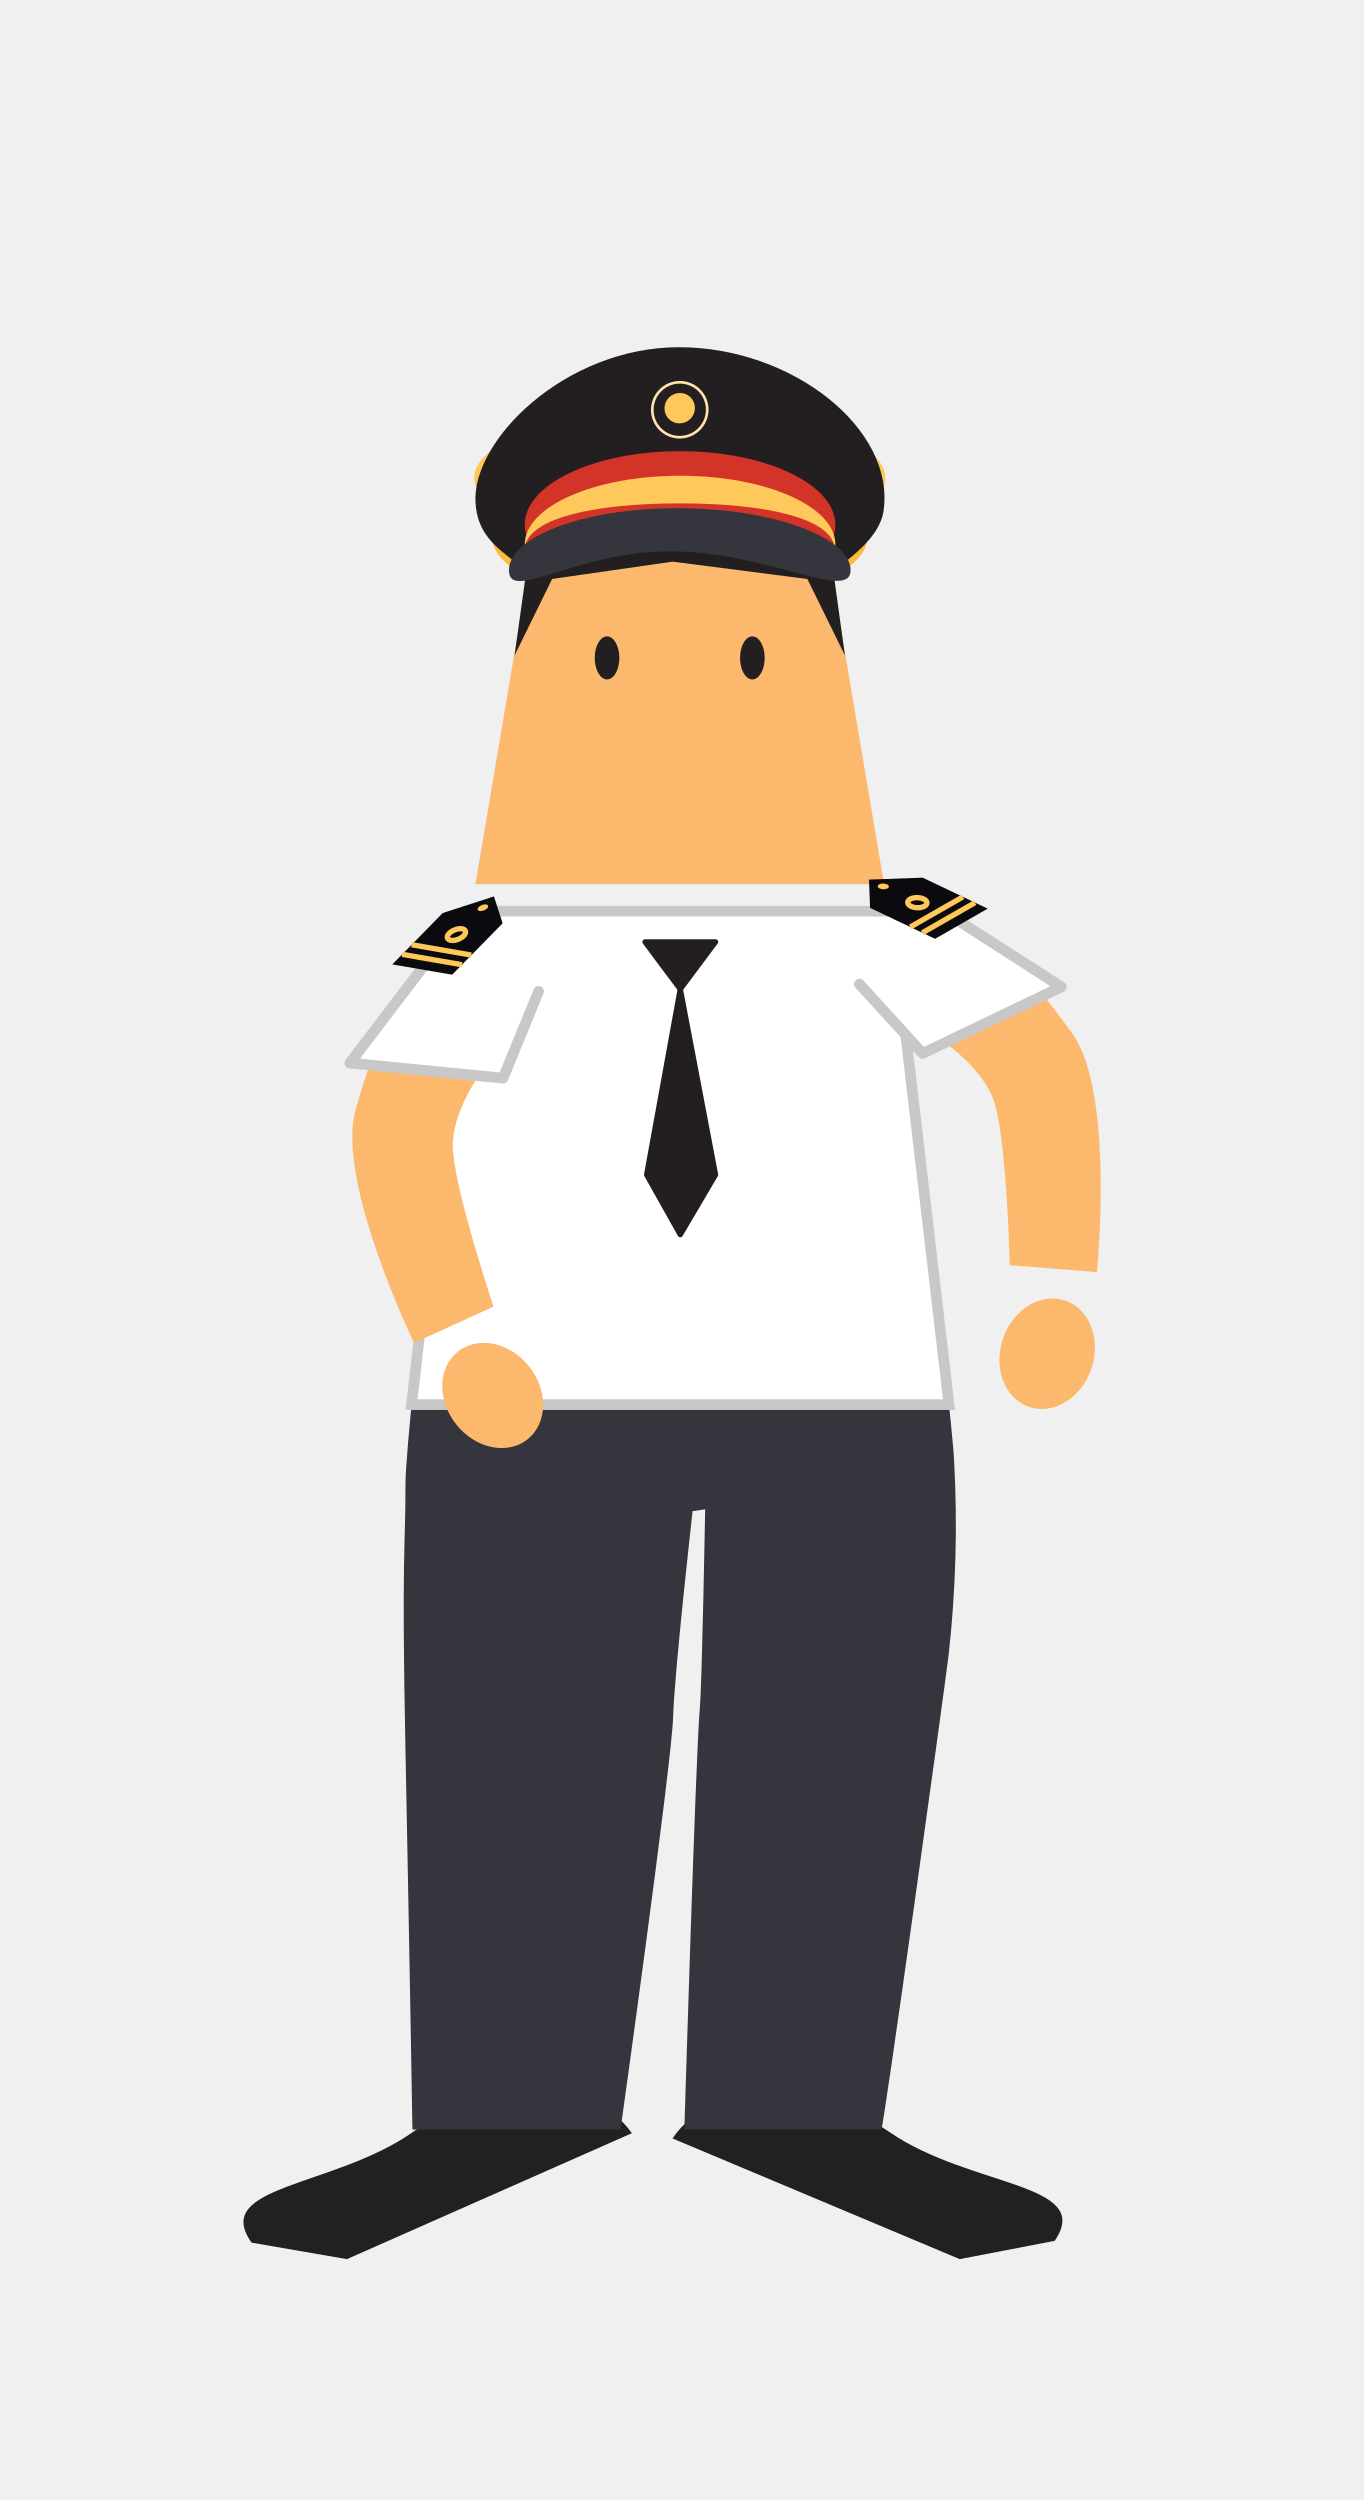
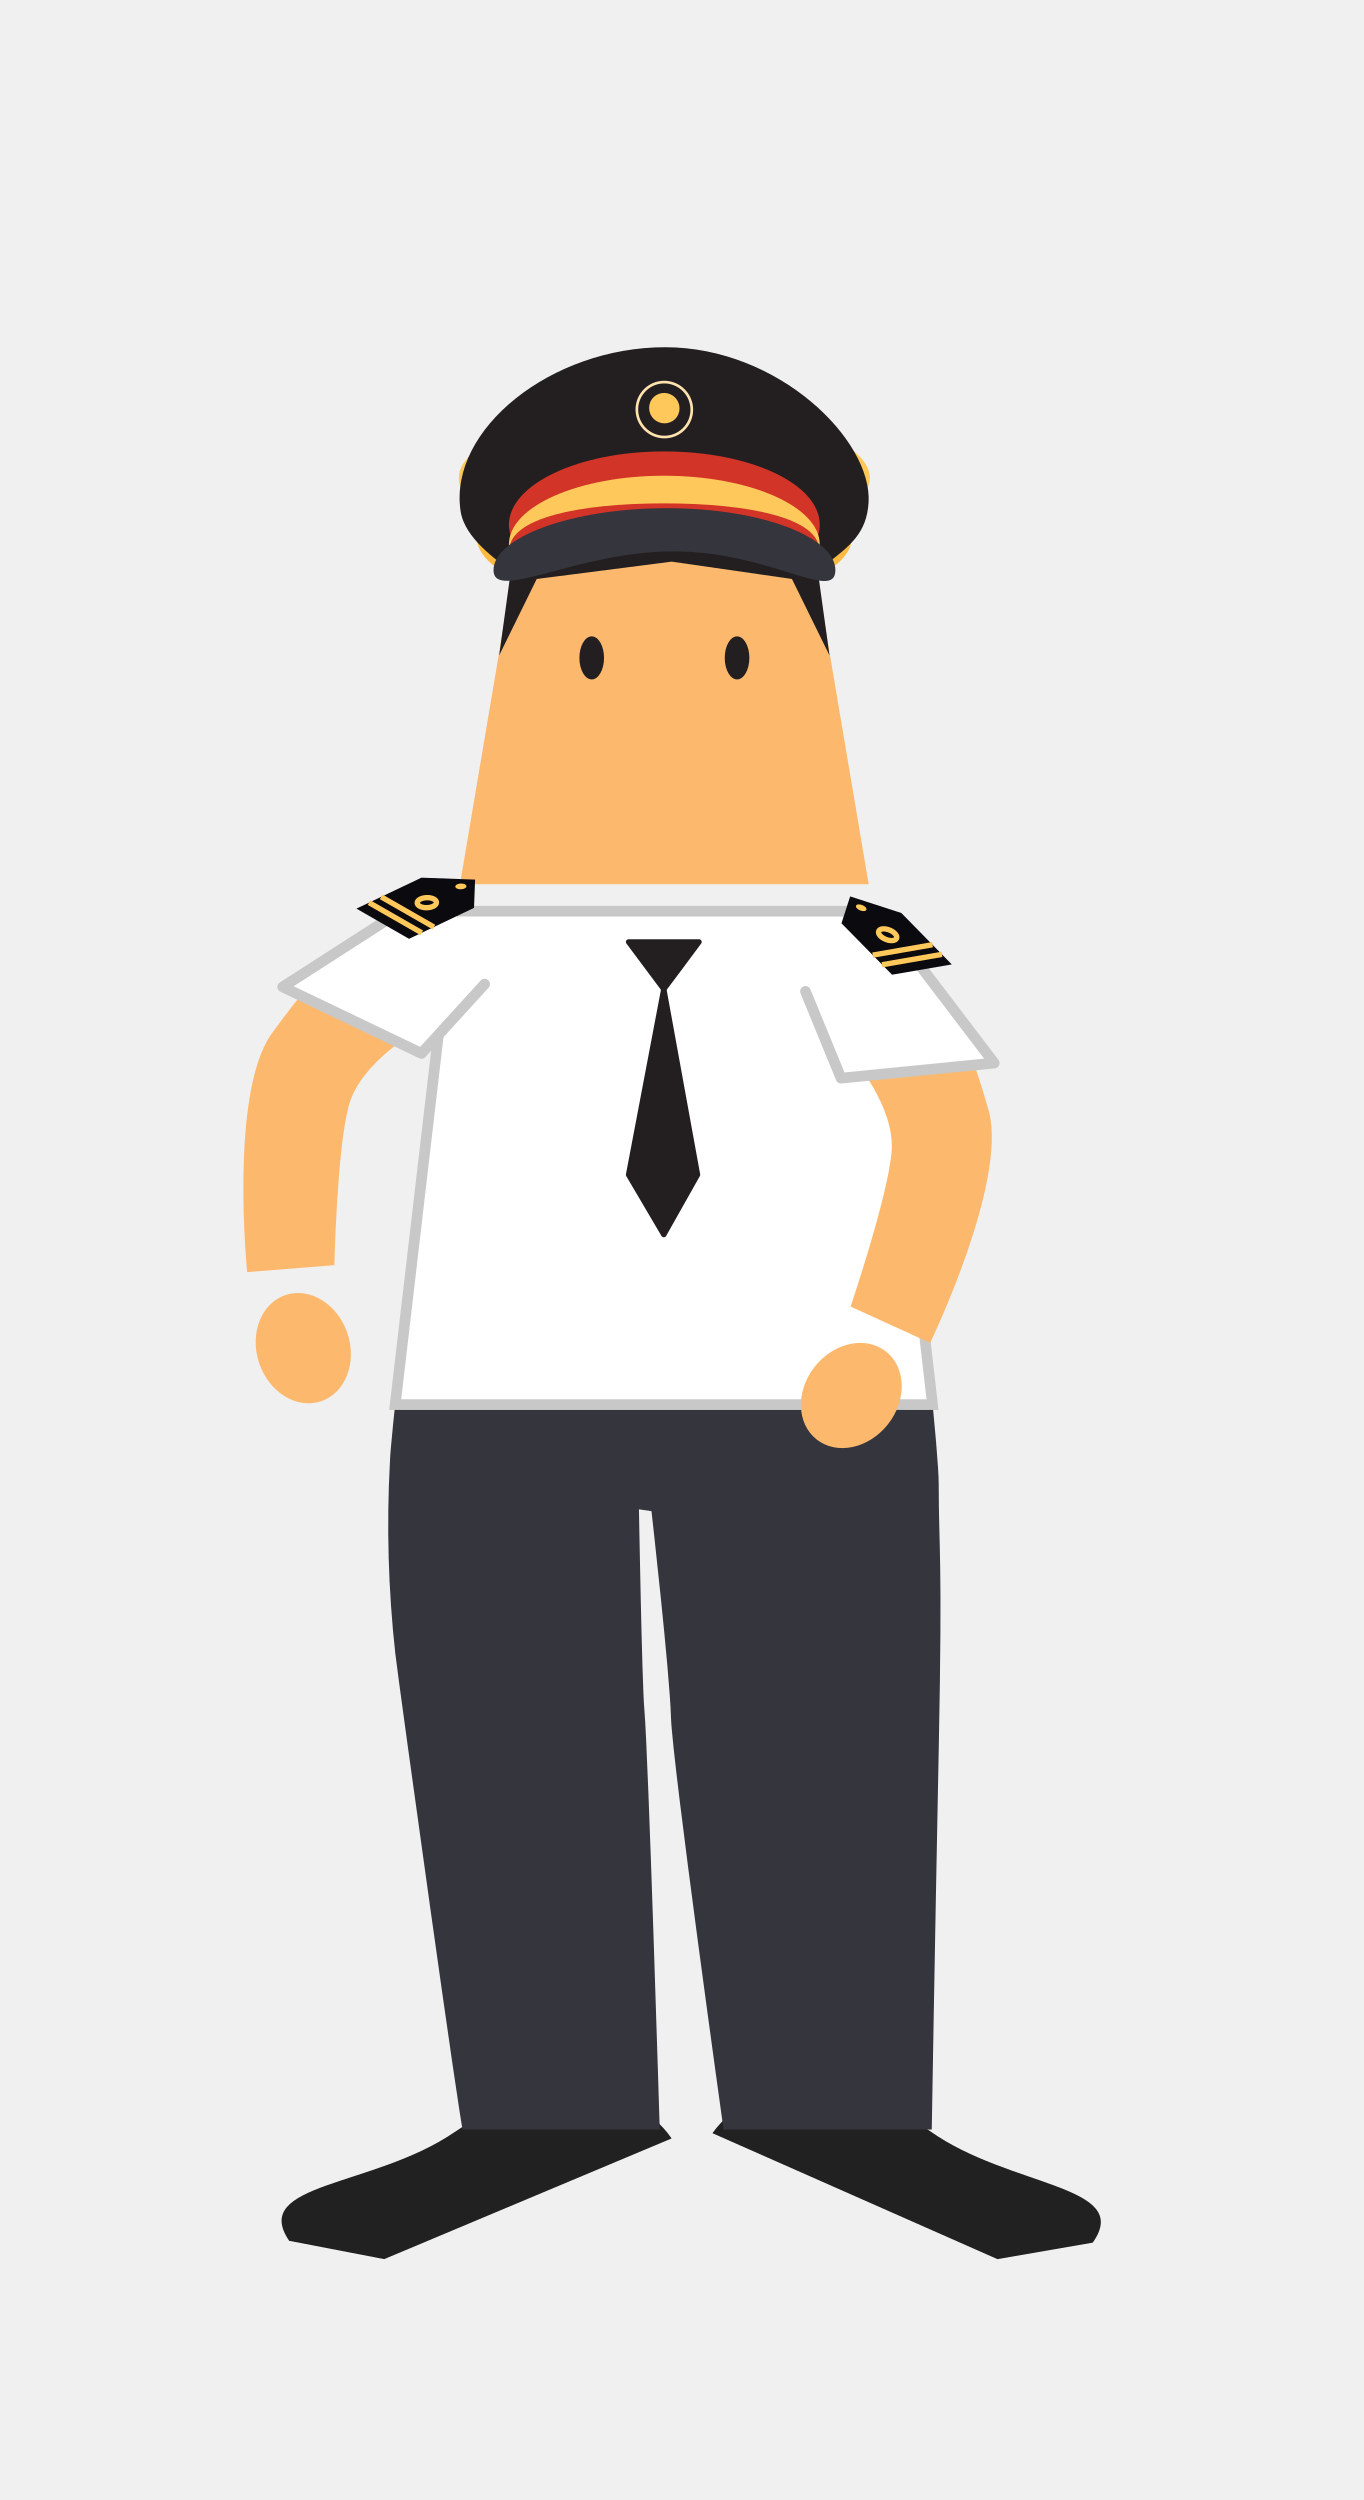
<svg xmlns="http://www.w3.org/2000/svg" viewBox="0 0 127.33 233.43">
  <defs>
    <style>.cls-1{fill:#f07422;}.cls-2{fill:#fdba40;}.cls-3{fill:#ffc859;}.cls-4{fill:#212121;}.cls-5{fill:#34353d;}.cls-11,.cls-13,.cls-6{fill:#231f20;}.cls-7{fill:#d23427;}.cls-8{fill:#ffc85a;}.cls-9{fill:#fcb96e;}.cls-10,.cls-16{fill:none;}.cls-10{stroke:#ffe2ae;stroke-width:0.25px;}.cls-10,.cls-11,.cls-12,.cls-16{stroke-miterlimit:10;}.cls-11,.cls-13{stroke:#231f20;}.cls-11,.cls-13,.cls-16{stroke-width:0.5px;}.cls-12,.cls-14{fill:#fff;stroke:#c8c8c8;}.cls-13,.cls-14{stroke-linejoin:round;}.cls-14{stroke-linecap:round;}.cls-15{fill:#0b0a0f;}.cls-16{stroke:#ffc85a;}</style>
  </defs>
  <g id="Layer_2" data-name="Layer 2">
-     <ellipse class="cls-1" cx="63.47" cy="55.33" rx="13.75" ry="4.32" />
-     <ellipse class="cls-2" cx="63.47" cy="50.15" rx="17.52" ry="6.4" />
-     <ellipse class="cls-3" cx="63.47" cy="44.62" rx="19.19" ry="6.4" />
-     <path class="cls-4" d="M59,199.18c-3.81-5.37-12.92-5.45-20.34-.18s-19,5-15.17,10.4l8.9,1.54Z" />
-     <path class="cls-4" d="M62.79,199.67c3.71-5.44,12.81-5.69,20.33-.55s19.07,4.68,15.36,10.11l-8.87,1.71Z" />
-     <path class="cls-5" d="M64.67,141.1s-1.7,15-1.82,19.24-4.91,38.5-4.91,38.5H38.51s-.28-16.84-.65-35.45c-.37-18.3,0-18.69,0-24.76s5.86-53.55,5.86-53.55h39.5s5.77,47.44,5.87,51.39a109.16,109.16,0,0,1-.5,17.92c-.38,3.25-6.16,44.84-6.3,44.45H63.9s1.06-35.05,1.44-39.28c.22-2.5.5-18.63.5-18.63Z" />
-     <path class="cls-6" d="M48.32,52.65c-2.2-1.69-3.74-2.88-3.92-5.71-.37-5.83,8.39-14.52,19-14.52S83.6,40.07,82.5,47.69c-.37,2.62-3.37,4.55-5,5.92L63.47,43Z" />
-     <path class="cls-7" d="M78,49c0,3.8-6.5,5.85-14.51,5.85S49,52.82,49,49s6.5-6.87,14.51-6.87S78,45.23,78,49Z" />
-     <path class="cls-8" d="M78,50.83c0,3.54-6.5,5.38-14.51,5.38S49,54.37,49,50.83s6.5-6.41,14.51-6.41S78,47.29,78,50.83Z" />
-     <path class="cls-7" d="M77.94,51.36c0,3-6.48,5.38-14.47,5.38S49,54.33,49,51.36,55.48,47,63.47,47,77.94,48.39,77.94,51.36Z" />
-     <polygon class="cls-9" points="82.55 82.56 44.39 82.56 49.66 51.35 77.28 51.35 82.55 82.56" />
-     <ellipse class="cls-8" cx="63.47" cy="38.11" rx="1.43" ry="1.41" transform="translate(-8.33 56.17) rotate(-45.1)" />
-     <ellipse class="cls-10" cx="63.47" cy="38.25" rx="2.57" ry="2.56" transform="translate(-8.22 57.02) rotate(-45.74)" />
-     <polygon class="cls-11" points="49.69 51.19 48.51 59.69 51.39 53.83 62.79 52.19 75.55 53.83 78.43 59.69 77.28 51.35 49.69 51.19" />
-     <ellipse class="cls-6" cx="56.68" cy="61.43" rx="1.15" ry="2.01" />
-     <ellipse class="cls-6" cx="70.25" cy="61.43" rx="1.15" ry="2.01" />
-     <path class="cls-5" d="M79.42,53.24c0,3-7.88-1.76-16.81-1.76s-15.09,4.81-15.09,1.76,6.8-5.79,15.73-5.79S79.42,50.19,79.42,53.24Z" />
-     <polygon class="cls-12" points="43.72 85.08 83.22 85.08 88.61 131.15 38.43 131.15 43.72 85.08" />
-     <polygon class="cls-13" points="63.52 92.36 61.87 90.16 60.23 87.95 63.52 87.95 66.81 87.95 65.16 90.16 63.52 92.36" />
-     <polygon class="cls-13" points="63.52 92.36 60.38 109.69 63.52 115.28 66.81 109.69 63.52 92.36" />
-     <path class="cls-9" d="M36.69,96.08,46,98.7s-4.06,4.62-3.7,8.85S46.08,122,46.08,122l-7.42,3.39s-7.21-14.9-5.51-21.58C36,93.77,36.69,96.08,36.69,96.08Z" />
-     <ellipse class="cls-9" cx="46.01" cy="130.3" rx="4.35" ry="5.23" transform="translate(-70.95 56.7) rotate(-38.37)" />
-     <polyline class="cls-14" points="43.46 85.08 32.67 99.26 46.97 100.67 50.29 92.57" />
-     <polygon class="cls-15" points="46.93 86.21 42.22 91.01 36.63 90.05 41.34 85.25 46.12 83.7 46.93 86.21" />
-     <line class="cls-16" x1="43.14" y1="90.08" x2="37.55" y2="89.11" />
-     <line class="cls-16" x1="44.01" y1="89.18" x2="38.43" y2="88.21" />
-     <ellipse class="cls-8" cx="45.09" cy="84.76" rx="0.52" ry="0.27" transform="translate(-28.24 22.79) rotate(-21.79)" />
-     <ellipse class="cls-16" cx="42.62" cy="87.27" rx="0.9" ry="0.47" transform="translate(-29.35 22.05) rotate(-21.79)" />
-     <path class="cls-9" d="M94.24,90.53l-7.81,5.63s5.39,3,6.5,7.06,1.35,14.91,1.35,14.91l8.14.65s1.67-16.47-2.21-22.16C94.08,88.14,94.24,90.53,94.24,90.53Z" />
-     <ellipse class="cls-9" cx="97.18" cy="125.88" rx="5.23" ry="4.35" transform="matrix(0.32, -0.95, 0.95, 0.32, -52.91, 178.44)" />
-     <polyline class="cls-14" points="84.11 82.51 99.1 92.15 86.15 98.36 80.25 91.89" />
-     <polygon class="cls-15" points="81.24 84.77 87.31 87.66 92.22 84.84 86.15 81.95 81.14 82.13 81.24 84.77" />
-     <line class="cls-16" x1="86.12" y1="87.1" x2="91.04" y2="84.28" />
-     <line class="cls-16" x1="84.99" y1="86.56" x2="89.91" y2="83.74" />
-     <ellipse class="cls-8" cx="82.47" cy="82.77" rx="0.27" ry="0.52" transform="translate(-2.83 162.61) rotate(-88.21)" />
-     <ellipse class="cls-16" cx="85.65" cy="84.29" rx="0.47" ry="0.9" transform="translate(-1.27 167.26) rotate(-88.21)" />
+     <ellipse class="cls-1" cx="62.03" cy="55.33" rx="13.75" ry="4.32" />
+     <ellipse class="cls-2" cx="62.03" cy="50.15" rx="17.52" ry="6.4" />
+     <ellipse class="cls-3" cx="62.03" cy="44.62" rx="19.19" ry="6.4" />
+     <path class="cls-4" d="M66.52,199.18c3.81-5.37,12.92-5.45,20.34-.18s19,5,15.17,10.4l-8.9,1.54Z" />
+     <path class="cls-4" d="M62.71,199.67C59,194.23,49.9,194,42.38,199.12S23.31,203.8,27,209.23l8.87,1.71Z" />
+     <path class="cls-5" d="M60.83,141.1s1.7,15,1.82,19.24,4.91,38.5,4.91,38.5H87s.28-16.84.65-35.45c.37-18.3,0-18.69,0-24.76s-5.85-53.55-5.85-53.55H42.28s-5.77,47.44-5.87,51.39a109.16,109.16,0,0,0,.5,17.92c.38,3.25,6.16,44.84,6.3,44.45H61.6s-1.06-35.05-1.44-39.28c-.22-2.5-.5-18.63-.5-18.63Z" />
+     <path class="cls-6" d="M77.18,52.65c2.2-1.69,3.74-2.88,3.92-5.71.37-5.83-8.39-14.52-19-14.52S41.9,40.07,43,47.69c.38,2.62,3.37,4.55,5,5.92L62,43Z" />
+     <path class="cls-7" d="M47.52,49c0,3.8,6.5,5.85,14.51,5.85s14.51-2,14.51-5.85S70,42.15,62,42.15,47.52,45.23,47.52,49Z" />
+     <path class="cls-8" d="M47.52,50.83c0,3.54,6.5,5.38,14.51,5.38s14.51-1.84,14.51-5.38S70,44.42,62,44.42,47.52,47.29,47.52,50.83Z" />
+     <path class="cls-7" d="M47.56,51.36c0,3,6.48,5.38,14.47,5.38s14.46-2.41,14.46-5.38S70,47,62,47,47.56,48.39,47.56,51.36Z" />
+     <polygon class="cls-9" points="42.95 82.56 81.11 82.56 75.84 51.35 48.22 51.35 42.95 82.56" />
+     <ellipse class="cls-8" cx="62.03" cy="38.11" rx="1.41" ry="1.43" transform="translate(-8.81 54.9) rotate(-44.9)" />
+     <ellipse class="cls-10" cx="62.03" cy="38.25" rx="2.56" ry="2.57" transform="translate(-9.09 54.14) rotate(-44.26)" />
+     <polygon class="cls-11" points="75.81 51.19 76.99 59.69 74.11 53.83 62.71 52.19 49.95 53.83 47.07 59.69 48.22 51.35 75.81 51.19" />
+     <ellipse class="cls-6" cx="68.82" cy="61.43" rx="1.15" ry="2.01" />
+     <ellipse class="cls-6" cx="55.25" cy="61.43" rx="1.15" ry="2.01" />
+     <path class="cls-5" d="M46.08,53.24c0,3,7.88-1.76,16.81-1.76S78,56.29,78,53.24s-6.8-5.79-15.73-5.79S46.08,50.19,46.08,53.24Z" />
+     <polygon class="cls-12" points="81.78 85.08 42.28 85.08 36.9 131.15 87.07 131.15 81.78 85.08" />
+     <polygon class="cls-13" points="61.98 92.36 63.63 90.16 65.27 87.95 61.98 87.95 58.69 87.95 60.34 90.16 61.98 92.36" />
+     <polygon class="cls-13" points="61.98 92.36 65.13 109.69 61.98 115.28 58.69 109.69 61.98 92.36" />
+     <path class="cls-9" d="M88.82,96.08,79.55,98.7s4.06,4.62,3.7,8.85S79.42,122,79.42,122l7.43,3.39s7.2-14.9,5.5-21.58C89.48,93.77,88.82,96.08,88.82,96.08Z" />
+     <ellipse class="cls-9" cx="79.49" cy="130.3" rx="5.23" ry="4.35" transform="translate(-72.01 111.74) rotate(-51.63)" />
+     <polyline class="cls-14" points="82.04 85.08 92.83 99.26 78.53 100.67 75.21 92.57" />
+     <polygon class="cls-15" points="78.57 86.21 83.29 91.01 88.87 90.05 84.16 85.25 79.38 83.7 78.57 86.21" />
+     <line class="cls-16" x1="82.36" y1="90.08" x2="87.95" y2="89.11" />
+     <line class="cls-16" x1="81.49" y1="89.18" x2="87.07" y2="88.21" />
+     <ellipse class="cls-8" cx="80.41" cy="84.76" rx="0.27" ry="0.52" transform="translate(-28.14 127.96) rotate(-68.21)" />
+     <ellipse class="cls-16" cx="82.88" cy="87.27" rx="0.47" ry="0.9" transform="translate(-28.92 131.84) rotate(-68.21)" />
+     <path class="cls-9" d="M31.26,90.53l7.81,5.63s-5.39,3-6.5,7.06-1.35,14.91-1.35,14.91l-8.14.65s-1.67-16.47,2.21-22.16C31.42,88.14,31.26,90.53,31.26,90.53Z" />
+     <ellipse class="cls-9" cx="28.32" cy="125.88" rx="4.35" ry="5.23" transform="translate(-38.23 15.34) rotate(-18.37)" />
+     <polyline class="cls-14" points="41.39 82.51 26.4 92.15 39.35 98.36 45.25 91.89" />
+     <polygon class="cls-15" points="44.26 84.77 38.19 87.66 33.28 84.84 39.35 81.95 44.36 82.13 44.26 84.77" />
+     <line class="cls-16" x1="39.38" y1="87.1" x2="34.46" y2="84.28" />
+     <line class="cls-16" x1="40.51" y1="86.56" x2="35.59" y2="83.74" />
+     <ellipse class="cls-8" cx="43.03" cy="82.77" rx="0.52" ry="0.27" transform="translate(-2.56 1.38) rotate(-1.79)" />
+     <ellipse class="cls-16" cx="39.85" cy="84.29" rx="0.9" ry="0.47" transform="translate(-2.61 1.28) rotate(-1.79)" />
  </g>
</svg>
